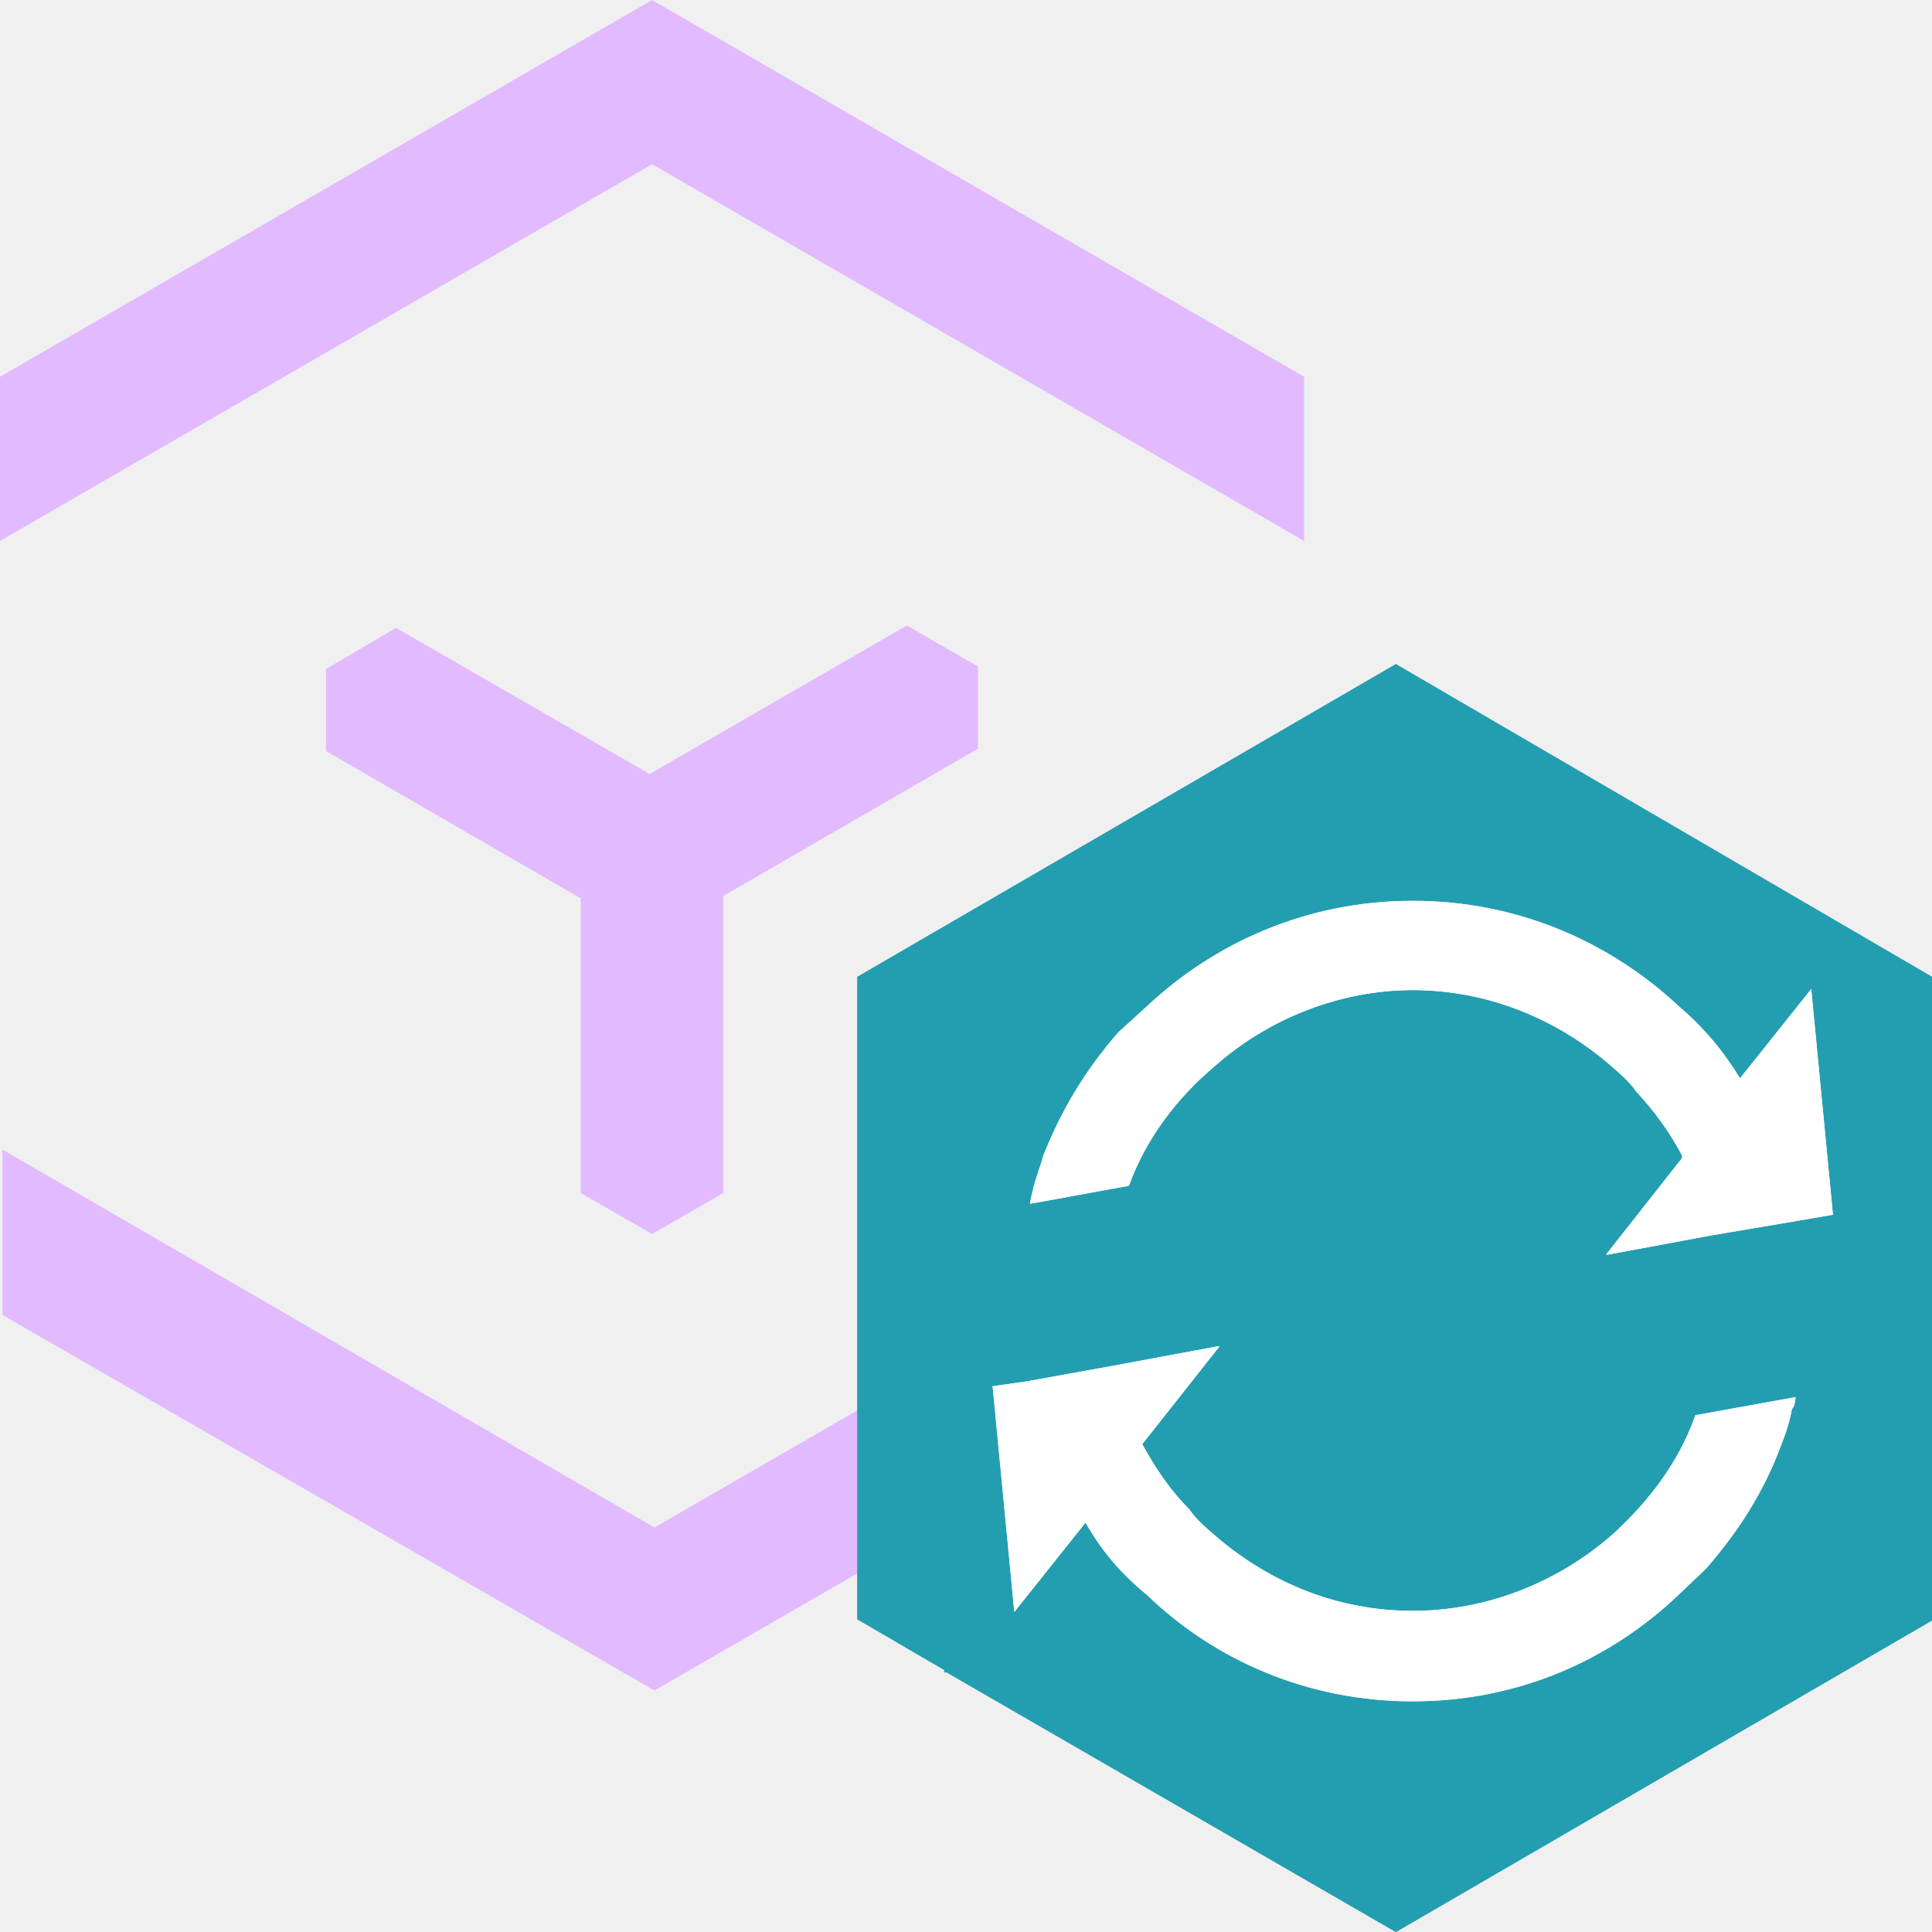
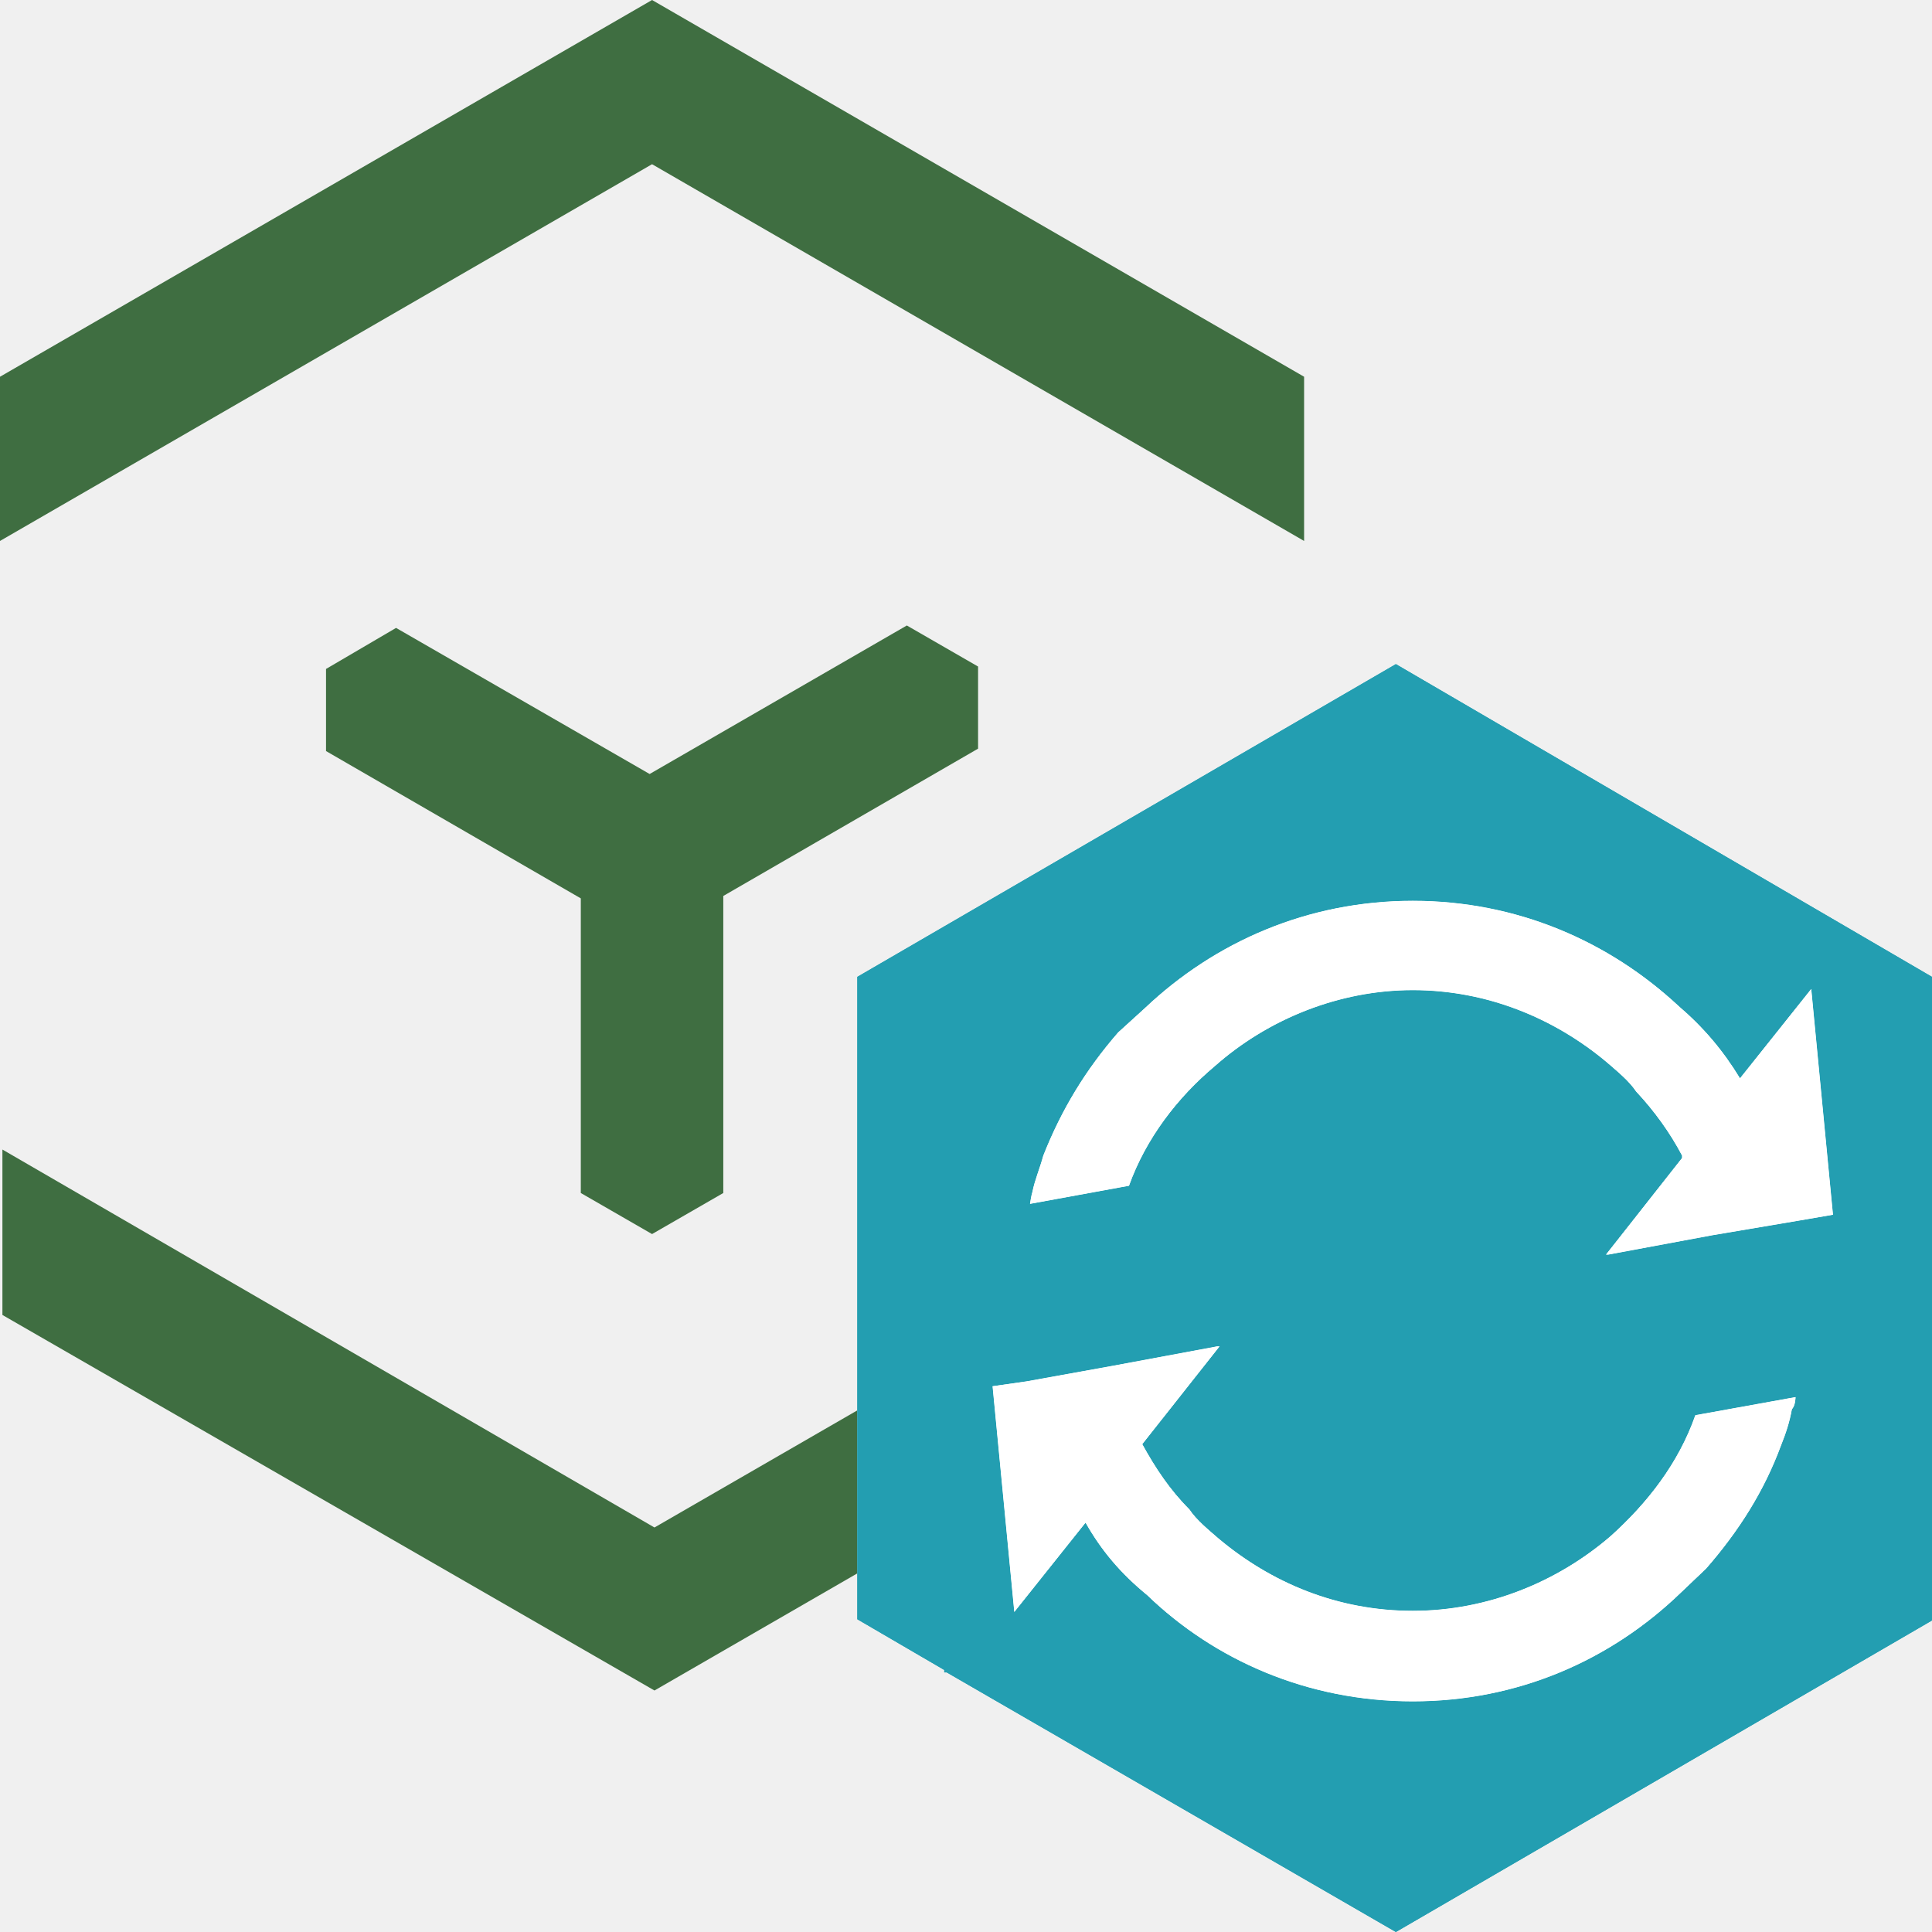
<svg xmlns="http://www.w3.org/2000/svg" id="a" width="16" height="16" viewBox="0 0 16 16">
-   <polygon points="5.4 10.22 5.99 9.88 5.99 7.42 8.1 6.2 8.1 5.52 7.51 5.18 5.38 6.41 3.28 5.2 2.7 5.54 2.7 6.22 4.81 7.44 4.81 9.88 5.4 10.22" fill="#e2baff" stroke-width="0" />
-   <polygon points="10.8 3.12 5.4 0 5.4 0 5.4 0 0 3.12 0 4.48 5.4 1.36 10.8 4.48 10.8 3.12" fill="#e2baff" stroke-width="0" />
-   <path d="M5.42,12.65L.02,9.52v1.37l5.4,3.11,1.68-.97v-1.35l-1.68.97Z" fill="#e2baff" stroke-width="0" />
+   <polygon points="5.4 10.22 5.99 9.88 5.99 7.42 8.1 6.2 8.1 5.52 7.51 5.18 5.38 6.41 3.28 5.2 2.7 5.54 2.7 6.22 4.81 7.44 4.81 9.88 5.4 10.22" fill="#3F6E41" stroke-width="0" />
+   <polygon points="10.8 3.12 5.4 0 5.4 0 5.4 0 0 3.12 0 4.48 5.4 1.36 10.8 4.48 10.8 3.12" fill="#3F6E41" stroke-width="0" />
+   <path d="M5.42,12.65L.02,9.52v1.37l5.4,3.11,1.68-.97v-1.35l-1.68.97Z" fill="#3F6E41" stroke-width="0" />
  <path d="M11.56,5.5l-4.46,2.59v5.32l.72.42v.02h.02l3.72,2.15,4.44-2.58v-5.33l-4.44-2.59ZM14.84,11.67c-.02.11-.05.2-.09.3-.14.38-.35.71-.62,1.02l-.21.2c-.58.56-1.35.9-2.22.9s-1.64-.34-2.2-.88c-.22-.18-.38-.37-.51-.6l-.59.74-.18-1.87.28-.04.72-.13.86-.16h.02l-.64.81h0c.11.2.23.38.39.54.06.09.16.17.24.24.44.37.99.6,1.61.6s1.2-.24,1.64-.62c.3-.27.56-.6.7-1l.83-.15s0,.07-.03.1ZM14.89,10.11l-.71.12-.86.16h-.02l.63-.8v-.02c-.1-.19-.23-.37-.38-.53-.06-.09-.16-.17-.24-.24-.44-.37-1-.6-1.61-.6s-1.2.24-1.64.63c-.31.26-.57.6-.71.99l-.82.15s.01-.07.02-.1c.02-.1.06-.19.09-.3.15-.38.35-.71.62-1.02l.22-.2c.58-.55,1.35-.89,2.22-.89s1.63.34,2.2.87c.21.18.37.37.51.6l.59-.74.18,1.87-.29.05Z" fill="#239eb1" stroke-width="0" />
  <path d="M15.18,10.06l-.29.05-.71.12-.86.16h-.02l.63-.8v-.02c-.1-.19-.23-.37-.38-.53-.06-.09-.16-.17-.24-.24-.44-.37-1-.6-1.61-.6s-1.2.24-1.64.63c-.31.26-.57.6-.71.99l-.82.15s.01-.07.02-.1c.02-.1.06-.19.09-.3.15-.38.35-.71.62-1.02l.22-.2c.58-.55,1.35-.89,2.22-.89s1.63.34,2.2.87c.21.18.37.37.51.6l.59-.74.18,1.87Z" fill="#fff" stroke-width="0" />
  <path d="M14.87,11.57s0,.07-.03.1c-.02.11-.05.2-.09.3-.14.38-.35.71-.62,1.02l-.21.2c-.58.56-1.35.9-2.22.9s-1.64-.34-2.2-.88c-.22-.18-.38-.37-.51-.6l-.59.74-.18-1.87.28-.04.72-.13.86-.16h.02l-.64.81h0c.11.2.23.38.39.54.06.09.16.17.24.24.44.37.99.6,1.61.6s1.2-.24,1.64-.62c.3-.27.56-.6.7-1l.83-.15Z" fill="#fff" stroke-width="0" />
  <path d="M11.56,5.5l-4.46,2.59v5.32l.72.42v.02h.02l3.72,2.15,4.44-2.58v-5.33l-4.44-2.59ZM14.84,11.67c-.02.11-.05.2-.09.3-.14.38-.35.71-.62,1.02l-.21.2c-.58.56-1.35.9-2.22.9s-1.64-.34-2.2-.88c-.22-.18-.38-.37-.51-.6l-.59.74-.18-1.87.28-.04.72-.13.86-.16h.02l-.64.81h0c.11.2.23.38.39.54.06.09.16.17.24.24.44.37.99.6,1.61.6s1.2-.24,1.64-.62c.3-.27.56-.6.7-1l.83-.15s0,.07-.03.1ZM14.89,10.11l-.71.12-.86.16h-.02l.63-.8v-.02c-.1-.19-.23-.37-.38-.53-.06-.09-.16-.17-.24-.24-.44-.37-1-.6-1.61-.6s-1.2.24-1.64.63c-.31.26-.57.6-.71.99l-.82.15s.01-.07.02-.1c.02-.1.06-.19.09-.3.15-.38.35-.71.62-1.02l.22-.2c.58-.55,1.35-.89,2.22-.89s1.63.34,2.2.87c.21.18.37.37.51.6l.59-.74.18,1.87-.29.05Z" fill="#239eb1" stroke-width="0" />
  <path d="M15.18,10.06l-.29.05-.71.12-.86.16h-.02l.63-.8v-.02c-.1-.19-.23-.37-.38-.53-.06-.09-.16-.17-.24-.24-.44-.37-1-.6-1.61-.6s-1.2.24-1.64.63c-.31.26-.57.6-.71.99l-.82.15s.01-.07.02-.1c.02-.1.06-.19.09-.3.15-.38.35-.71.62-1.02l.22-.2c.58-.55,1.35-.89,2.22-.89s1.63.34,2.2.87c.21.18.37.37.51.6l.59-.74.18,1.87Z" fill="#fff" stroke-width="0" />
  <path d="M14.87,11.57s0,.07-.03.1c-.02.11-.05.2-.09.3-.14.38-.35.71-.62,1.02l-.21.2c-.58.56-1.35.9-2.22.9s-1.64-.34-2.2-.88c-.22-.18-.38-.37-.51-.6l-.59.74-.18-1.87.28-.04.72-.13.86-.16h.02l-.64.81h0c.11.2.23.38.39.54.06.09.16.17.24.24.44.37.99.6,1.61.6s1.2-.24,1.64-.62c.3-.27.56-.6.7-1l.83-.15Z" fill="#fff" stroke-width="0" />
</svg>
